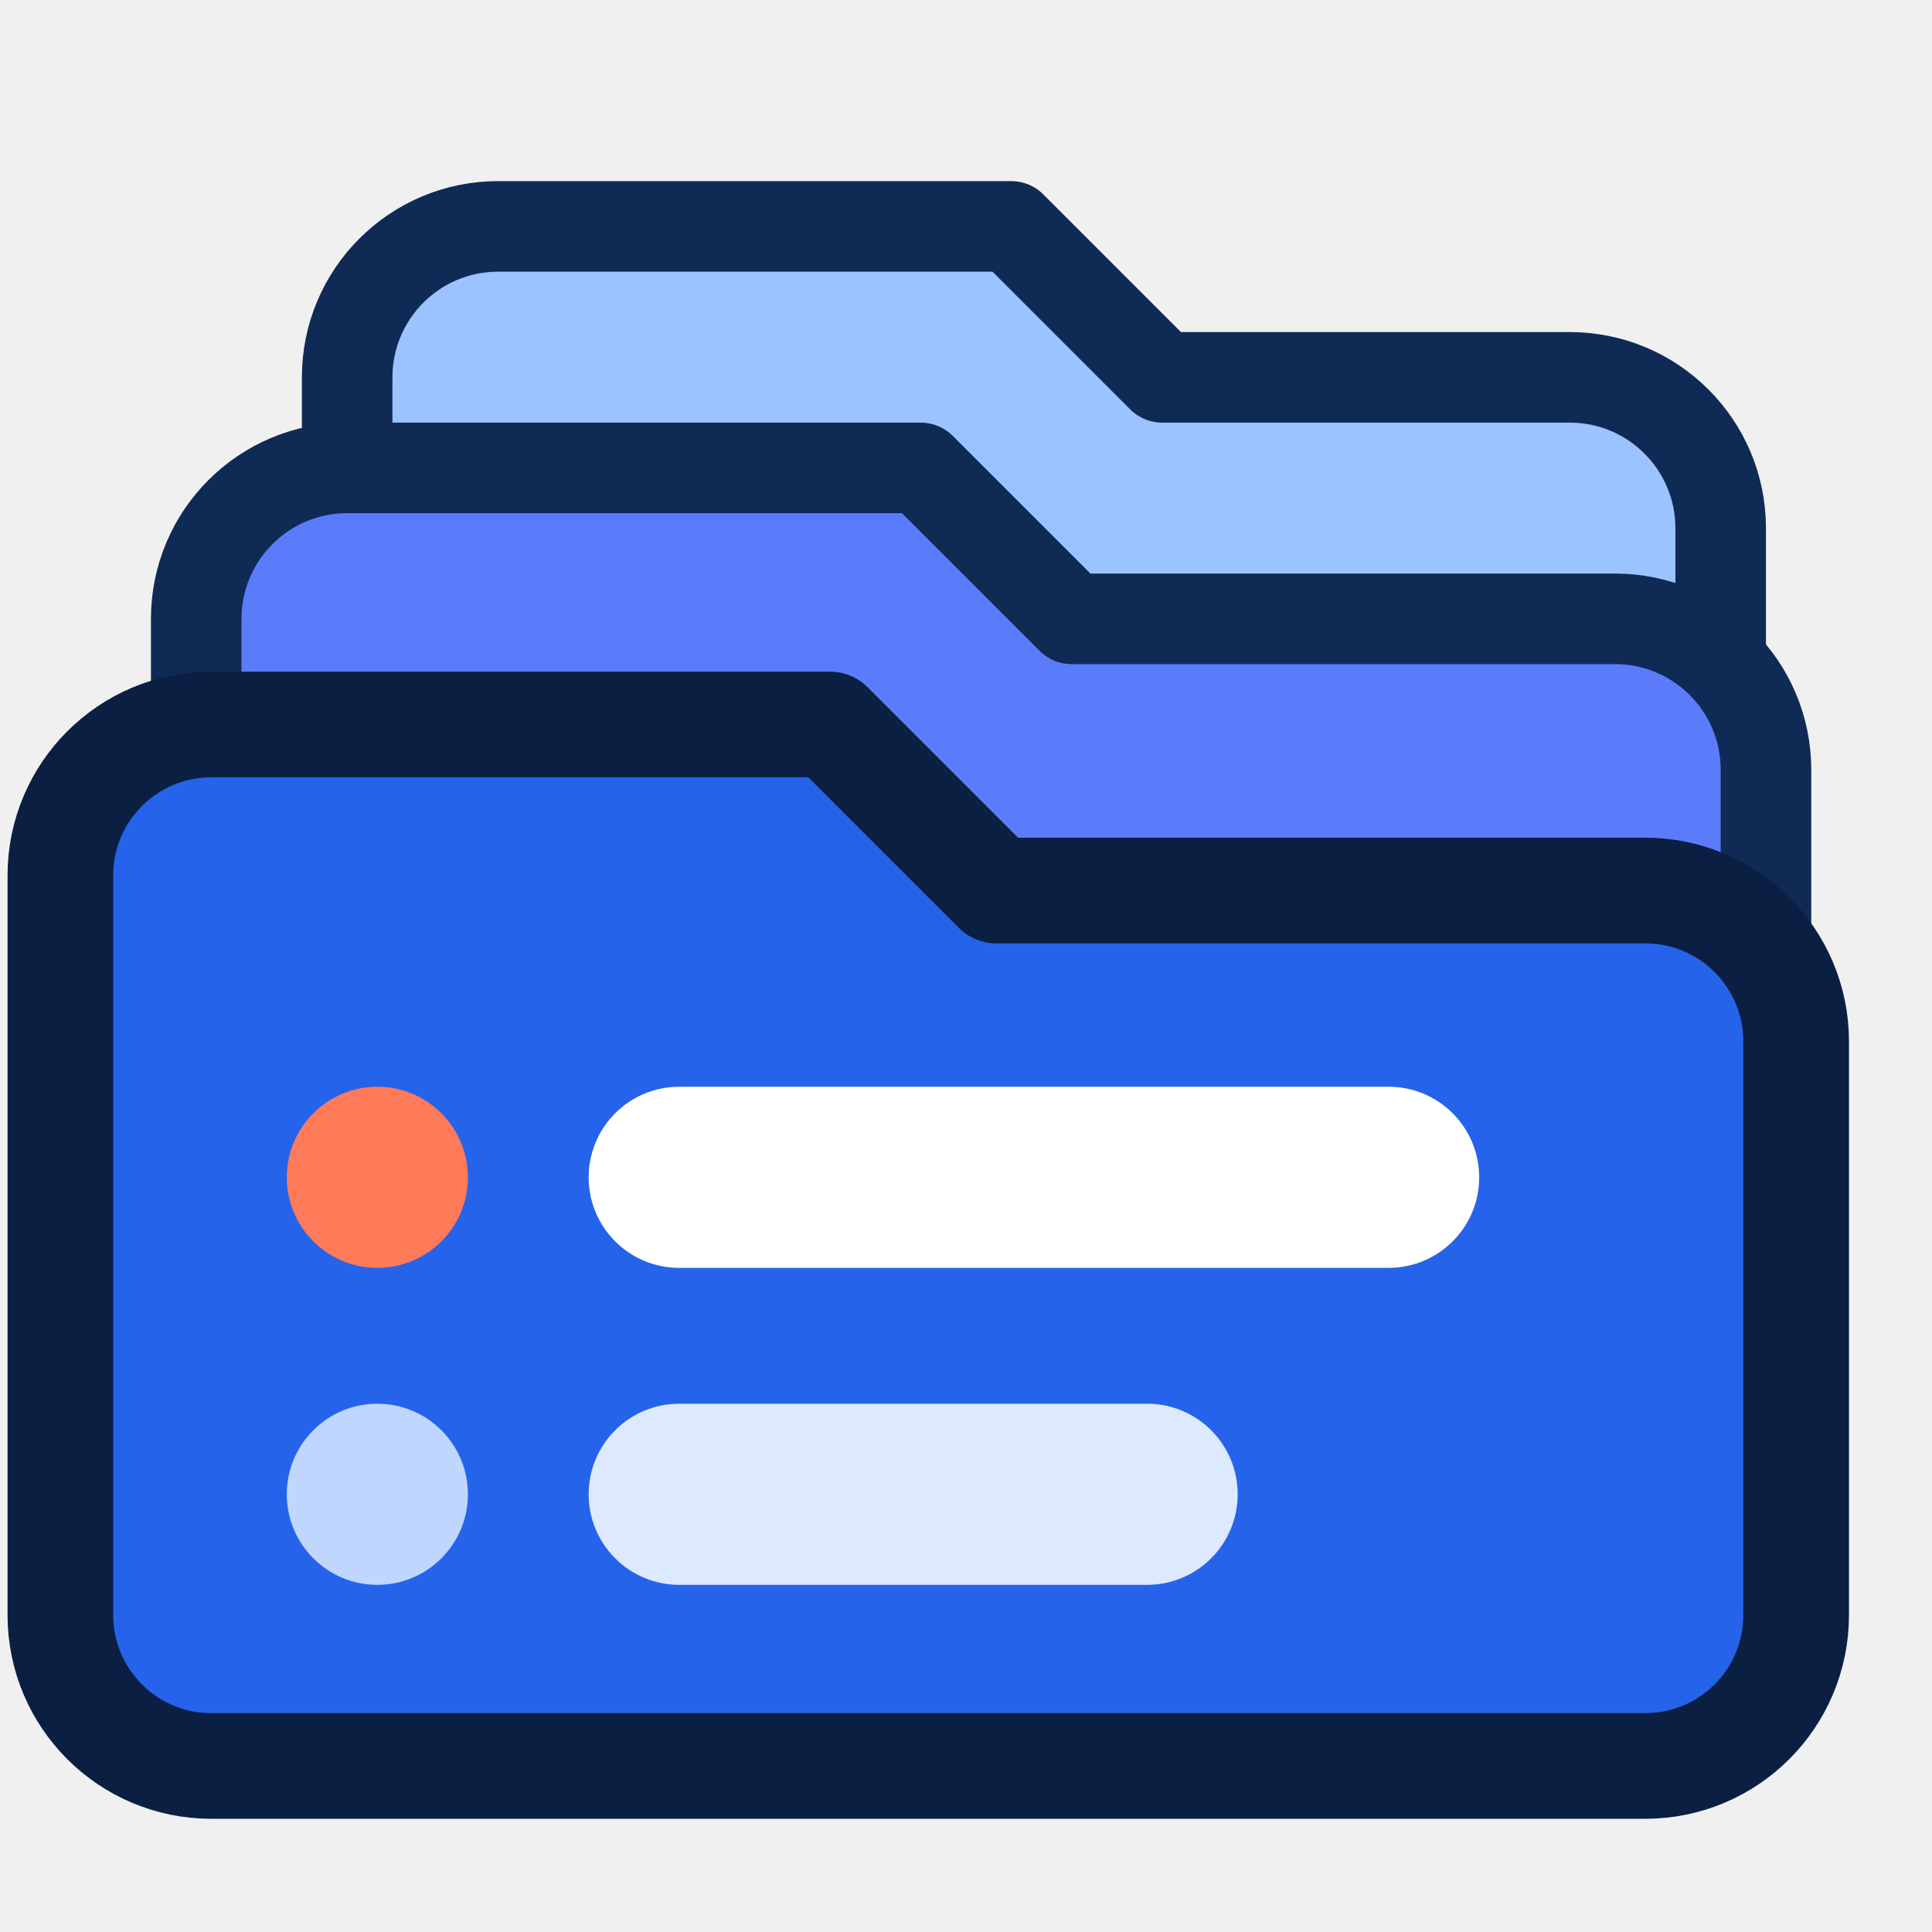
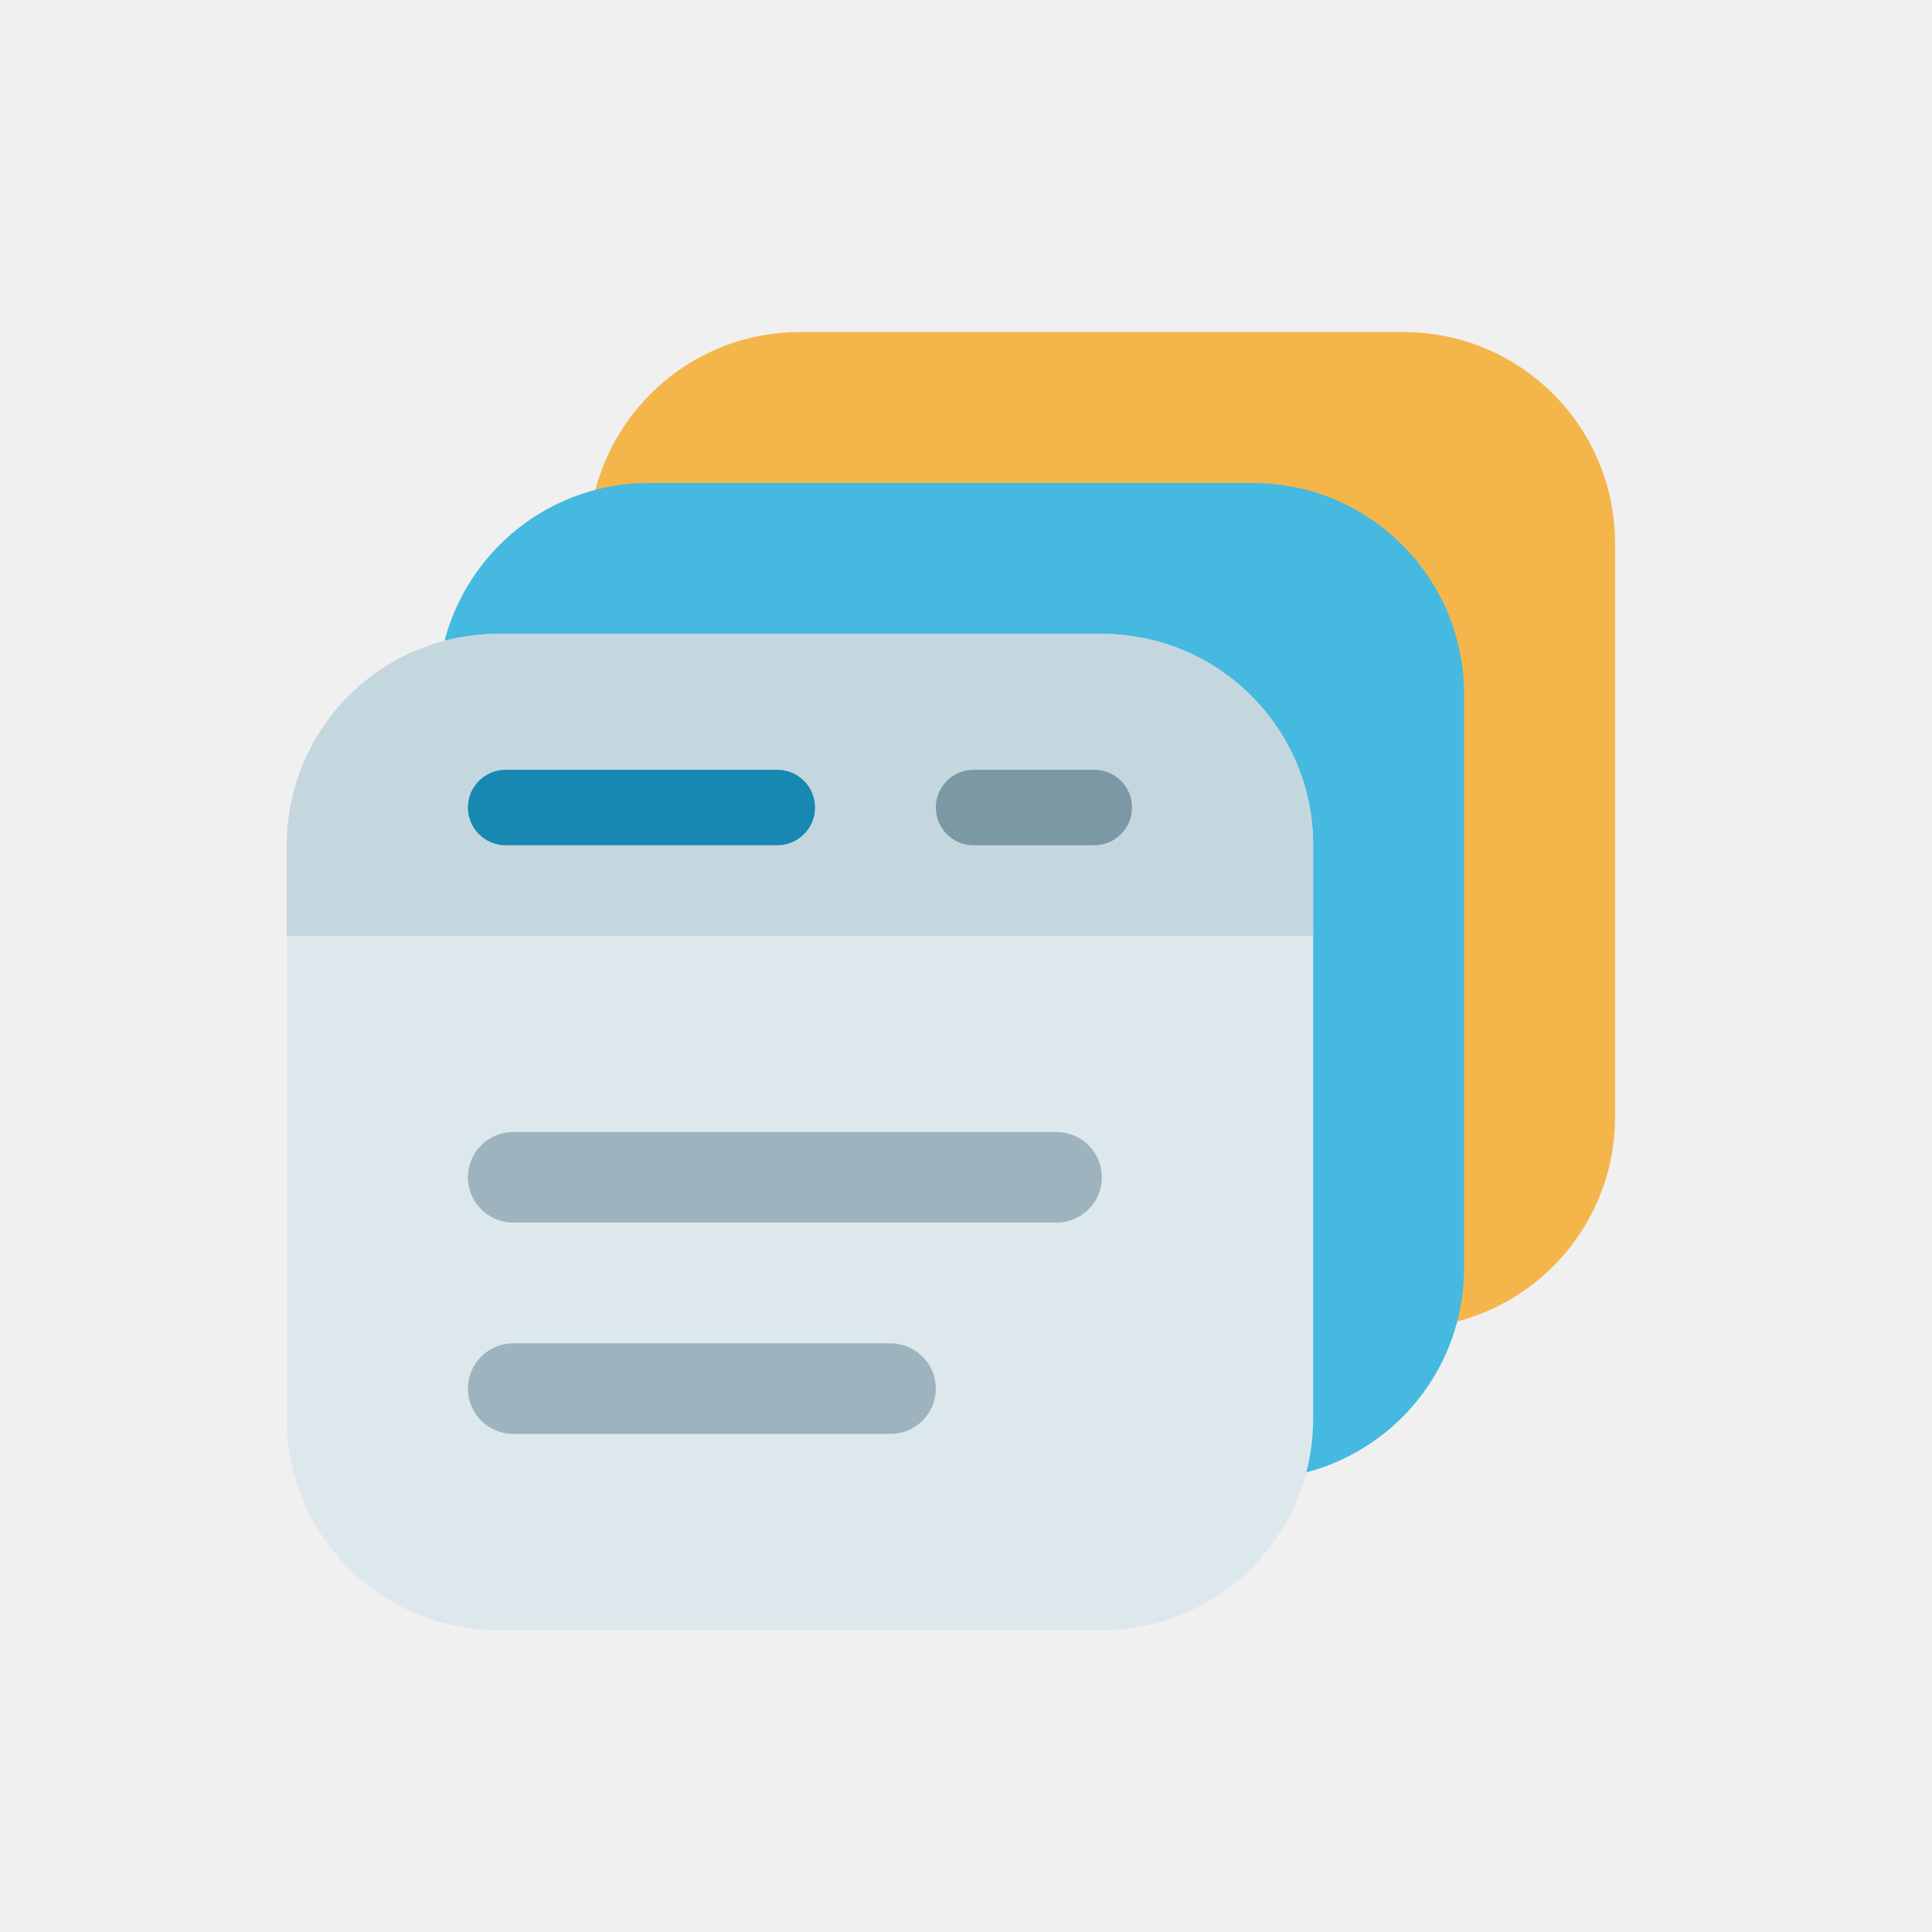
- <svg xmlns="http://www.w3.org/2000/svg" viewBox="0 0 128 128">
-   <path d="M33 15h34l10 10h27a10 10 0 0 1 10 10v47a10 10 0 0 1-10 10H33a10 10 0 0 1-10-10V25a10 10 0 0 1 10-10Z" fill="#9BC3FF" stroke="#102A56" stroke-width="6" stroke-linejoin="round" />
-   <path d="M23 31h38l10 10h36a10 10 0 0 1 10 10v48a10 10 0 0 1-10 10H23a10 10 0 0 1-10-10V41a10 10 0 0 1 10-10Z" fill="#5B7CFA" stroke="#102A56" stroke-width="6" stroke-linejoin="round" />
-   <path d="M14 48h41l11 11h43a10 10 0 0 1 10 10v38a10 10 0 0 1-10 10H14a10 10 0 0 1-10-10V58a10 10 0 0 1 10-10Z" fill="#2563EB" stroke="#0B1F42" stroke-width="7" stroke-linejoin="round" />
-   <circle cx="25" cy="78" r="6" fill="#FF7A59" />
-   <rect x="39" y="72" width="59" height="12" rx="6" fill="#FFFFFF" />
-   <circle cx="25" cy="99" r="6" fill="#BFD7FF" />
-   <rect x="39" y="93" width="43" height="12" rx="6" fill="#DCE9FF" />
+ <svg xmlns="http://www.w3.org/2000/svg" width="128" height="128" viewBox="0 0 128 128" fill="none">
+   <rect x="39" y="22" width="68" height="66" rx="14" fill="#F4B64A" />
+   <rect x="29" y="32" width="68" height="66" rx="14" fill="#45B9DF" />
+   <rect x="19" y="42" width="68" height="66" rx="14" fill="#DDE8ED" />
+   <path d="M19 56C19 48.268 25.268 42 33 42H73C80.732 42 87 48.268 87 56V62H19V56Z" fill="#C5D7DE" />
+   <rect x="31" y="51" width="23" height="5" rx="2.5" fill="#1788B1" />
+   <rect x="62" y="51" width="13" height="5" rx="2.5" fill="#7D98A5" />
+   <rect x="31" y="75" width="42" height="6" rx="3" fill="#9DB4BF" />
+   <rect x="31" y="89" width="31" height="6" rx="3" fill="#9DB4BF" />
</svg>
